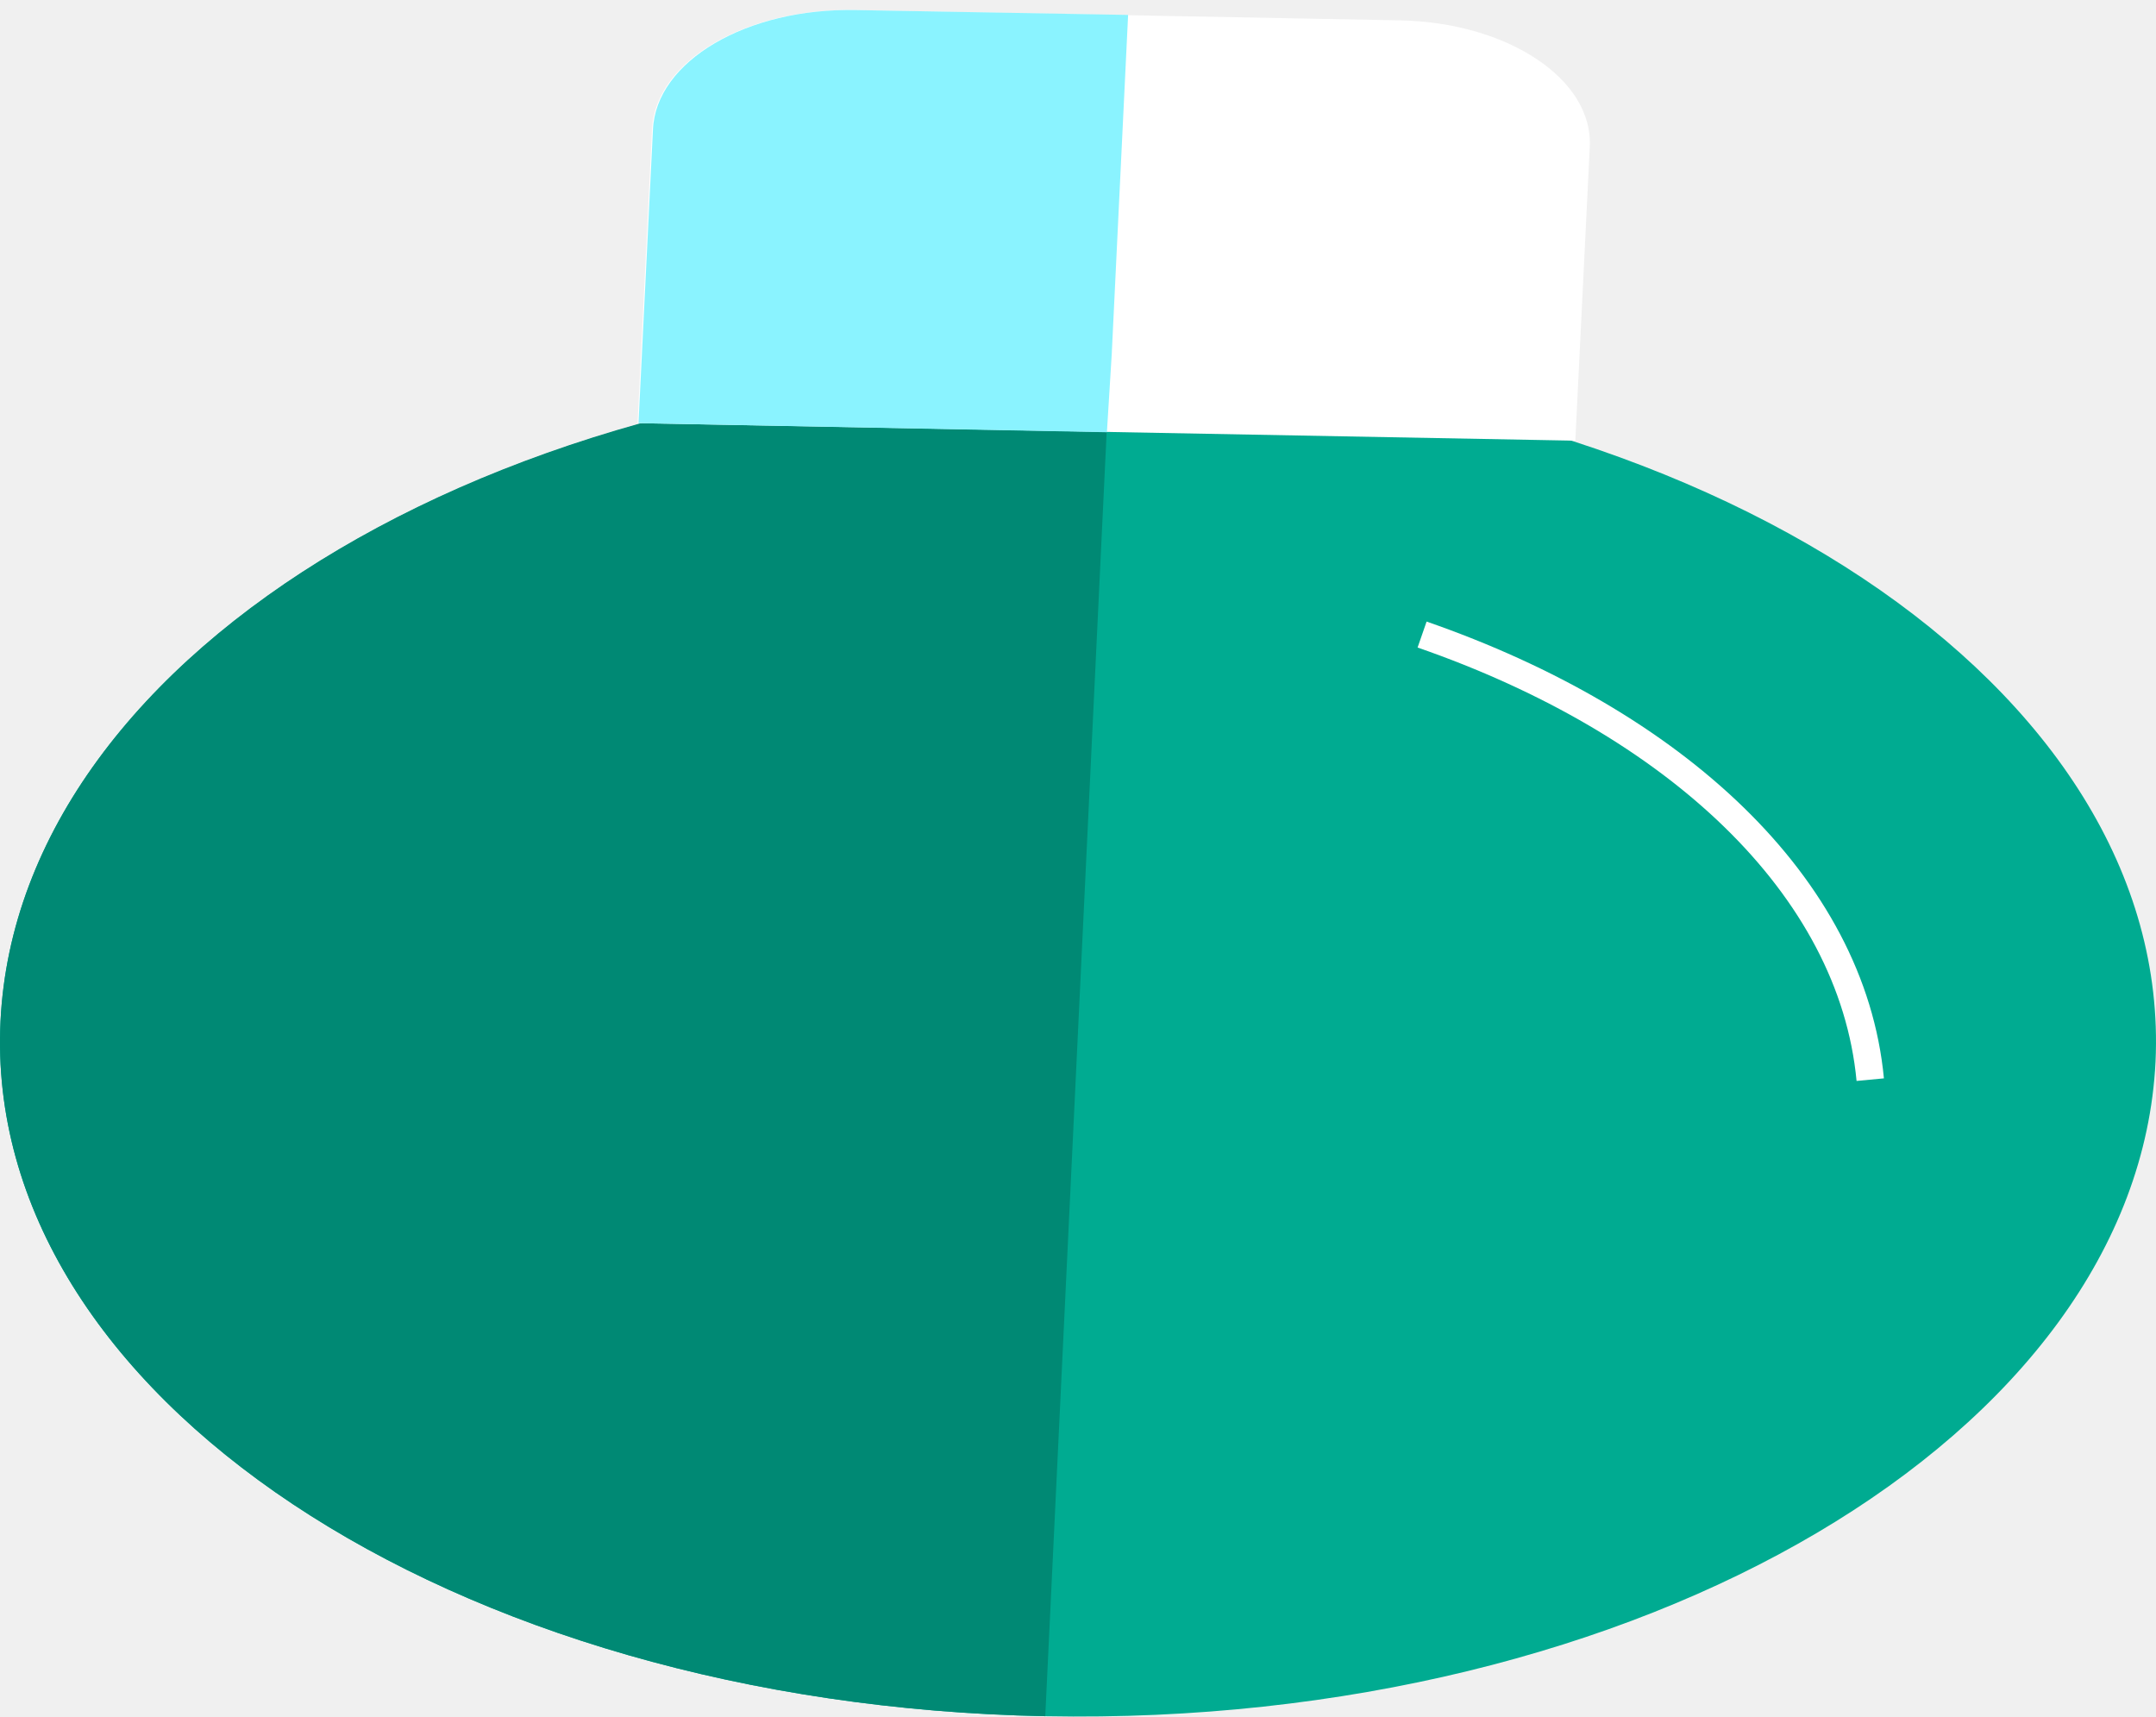
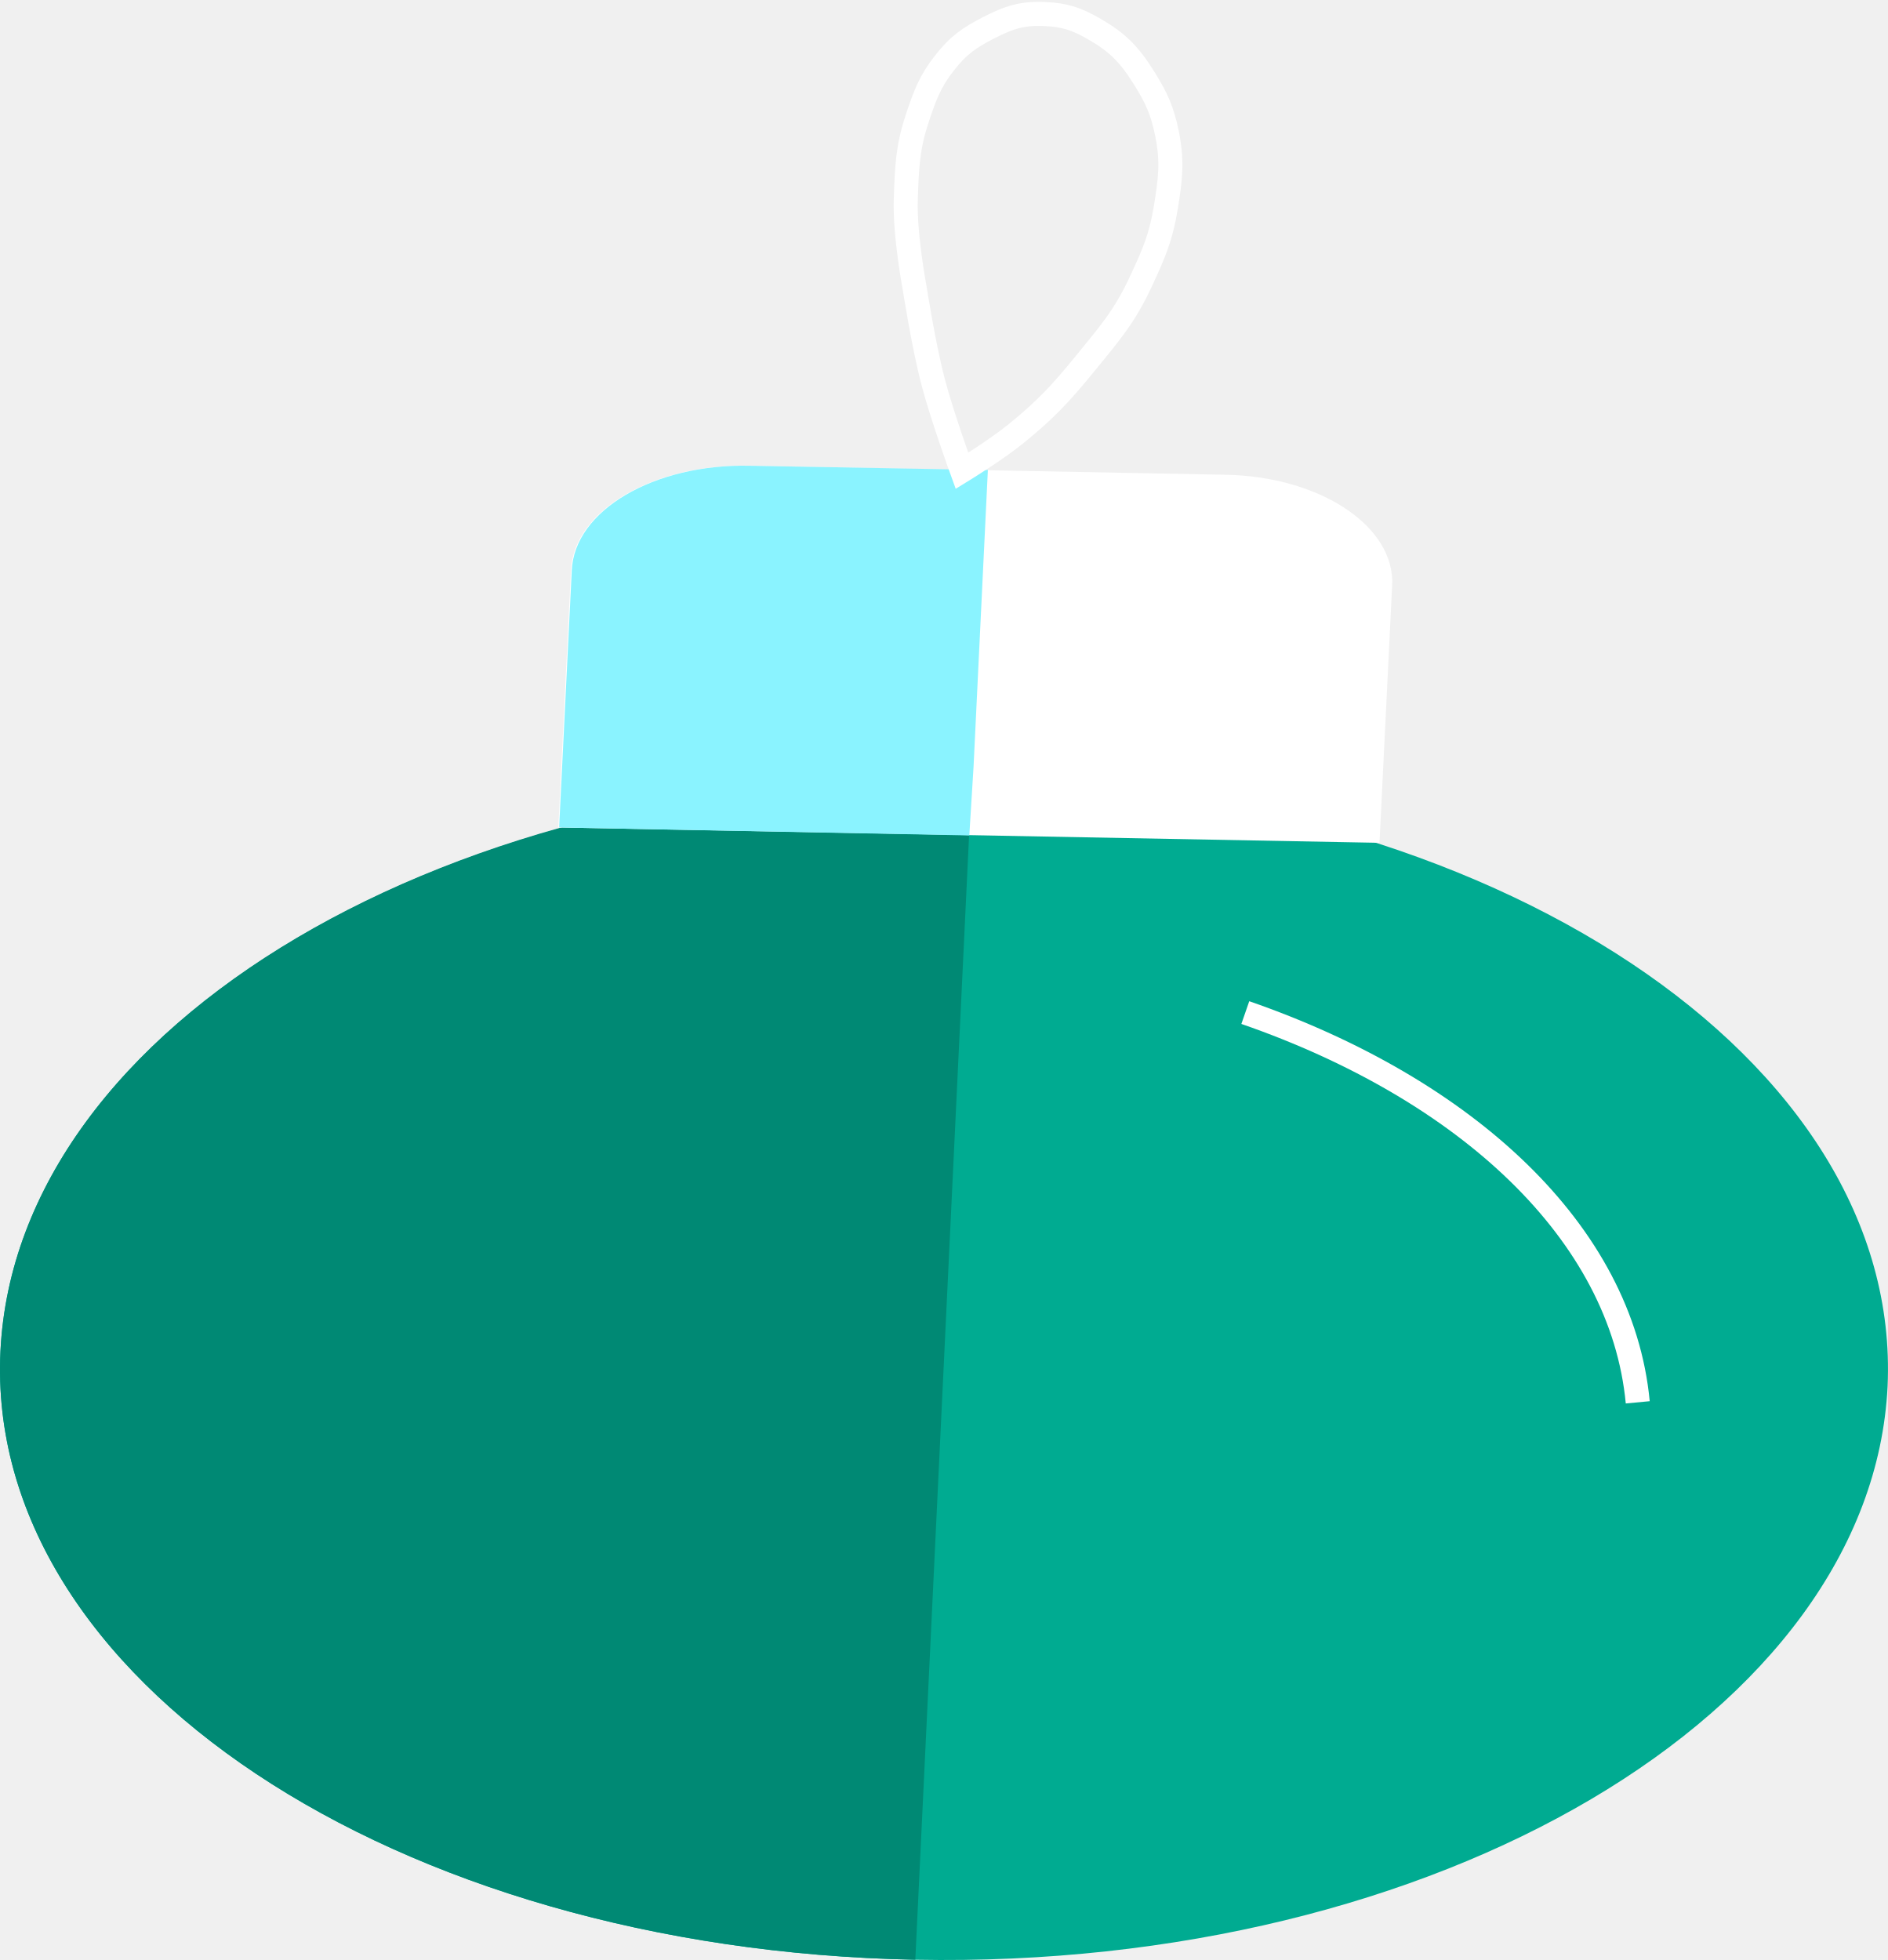
- <svg xmlns="http://www.w3.org/2000/svg" width="157" height="125" viewBox="0 0 157 125" fill="none">
-   <path d="M156.966 77.303C155.632 104.438 119.488 125.812 76.116 124.977C32.743 124.141 -1.296 101.492 0.038 74.356C1.371 47.177 37.515 25.846 80.818 26.682C124.191 27.474 158.229 50.123 156.966 77.303Z" fill="#00AB91" />
-   <path d="M80.818 26.637L76.116 124.976C32.743 124.14 -1.296 101.491 0.038 74.355C1.371 47.175 37.515 25.801 80.818 26.637Z" fill="#008974" />
-   <path d="M115.767 10.717L114.715 32.091L46.427 30.816L47.48 9.442C47.691 4.472 54.288 0.558 62.288 0.734L101.871 1.481C109.802 1.613 116.048 5.791 115.767 10.717Z" fill="white" />
-   <path d="M80.605 31.476L46.496 30.816L47.548 9.442C47.759 4.472 54.356 0.558 62.357 0.734L82.149 1.086L80.956 25.802L80.605 31.476Z" fill="#8AF3FF" />
-   <path d="M103.557 46.209C121.944 52.586 134.858 64.504 136.191 78.622" stroke="white" stroke-width="2" stroke-miterlimit="10" />
+ <svg xmlns="http://www.w3.org/2000/svg" width="157" height="163" viewBox="0 0 157 163" fill="none">
+   <path d="M156.966 115.303C155.632 142.438 119.488 163.812 76.116 162.977C32.743 162.141 -1.296 139.492 0.038 112.356C1.371 85.177 37.515 63.846 80.818 64.682C124.191 65.474 158.229 88.123 156.966 115.303Z" fill="#00AB91" />
+   <path d="M80.818 64.637L76.116 162.976C32.743 162.14 -1.296 139.491 0.038 112.355C1.371 85.175 37.515 63.801 80.818 64.637Z" fill="#008974" />
+   <path d="M115.767 48.717L114.715 70.091L46.427 68.816L47.48 47.442C47.691 42.472 54.288 38.558 62.288 38.734L101.871 39.481C109.802 39.613 116.048 43.791 115.767 48.717Z" fill="white" />
+   <path d="M80.605 69.476L46.496 68.816L47.548 47.442C47.759 42.472 54.356 38.558 62.357 38.734L82.149 39.086L80.956 63.802L80.605 69.476Z" fill="#8AF3FF" />
+   <path d="M103.557 84.209C121.944 90.586 134.858 102.504 136.191 116.622" stroke="white" stroke-width="2" stroke-miterlimit="10" />
+   <path d="M84.479 36.075C82.802 37.436 79.996 39.156 79.996 39.156C79.996 39.156 78.364 34.679 77.603 31.784C76.796 28.712 76.051 23.901 76.051 23.901C76.051 23.901 75.221 19.523 75.323 16.553L75.325 16.5C75.413 13.963 75.471 12.288 76.25 9.927C76.904 7.945 77.338 6.771 78.536 5.242C79.723 3.73 80.624 3.131 82.185 2.324C83.928 1.423 85.039 1.08 86.918 1.169C88.585 1.248 89.549 1.573 91.061 2.451C92.916 3.528 93.907 4.502 95.165 6.527C96.147 8.109 96.645 9.148 97.042 11.096C97.512 13.406 97.333 14.867 96.955 17.21C96.547 19.733 95.956 21.066 94.926 23.296C93.51 26.362 92.266 27.738 90.25 30.217C88.178 32.764 86.911 34.101 84.479 36.075Z" stroke="white" stroke-width="2" />
</svg>
